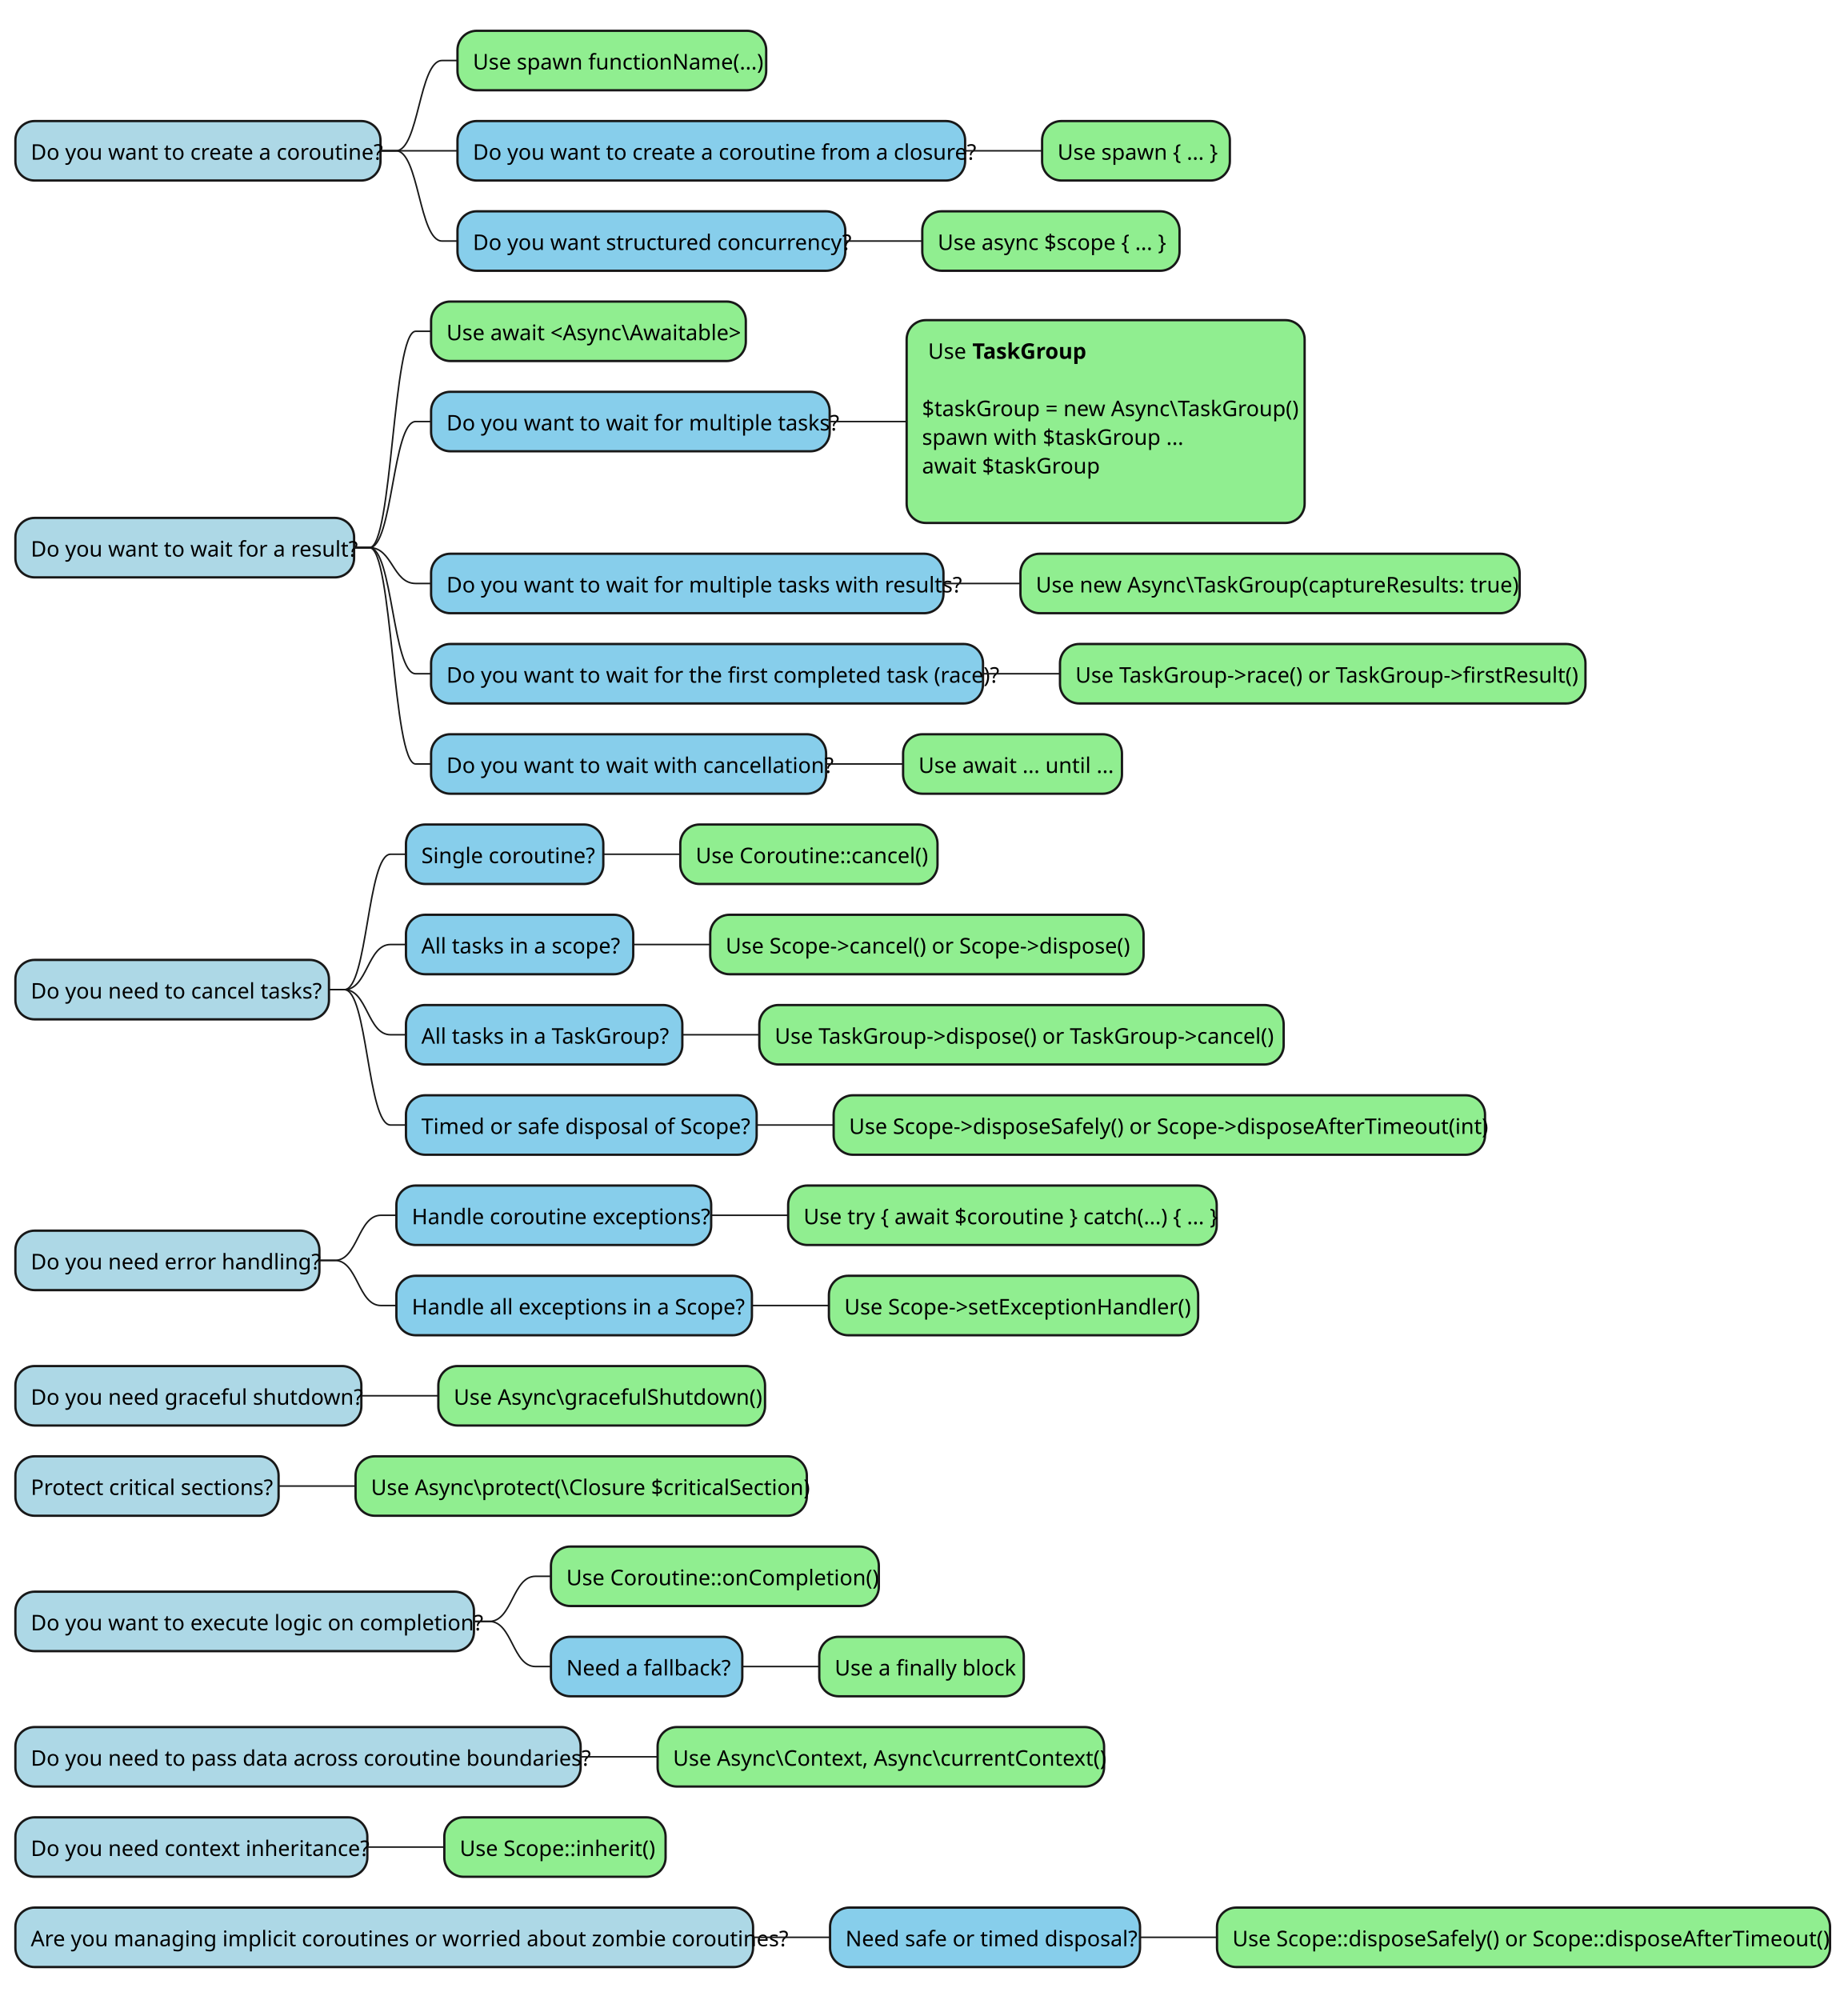
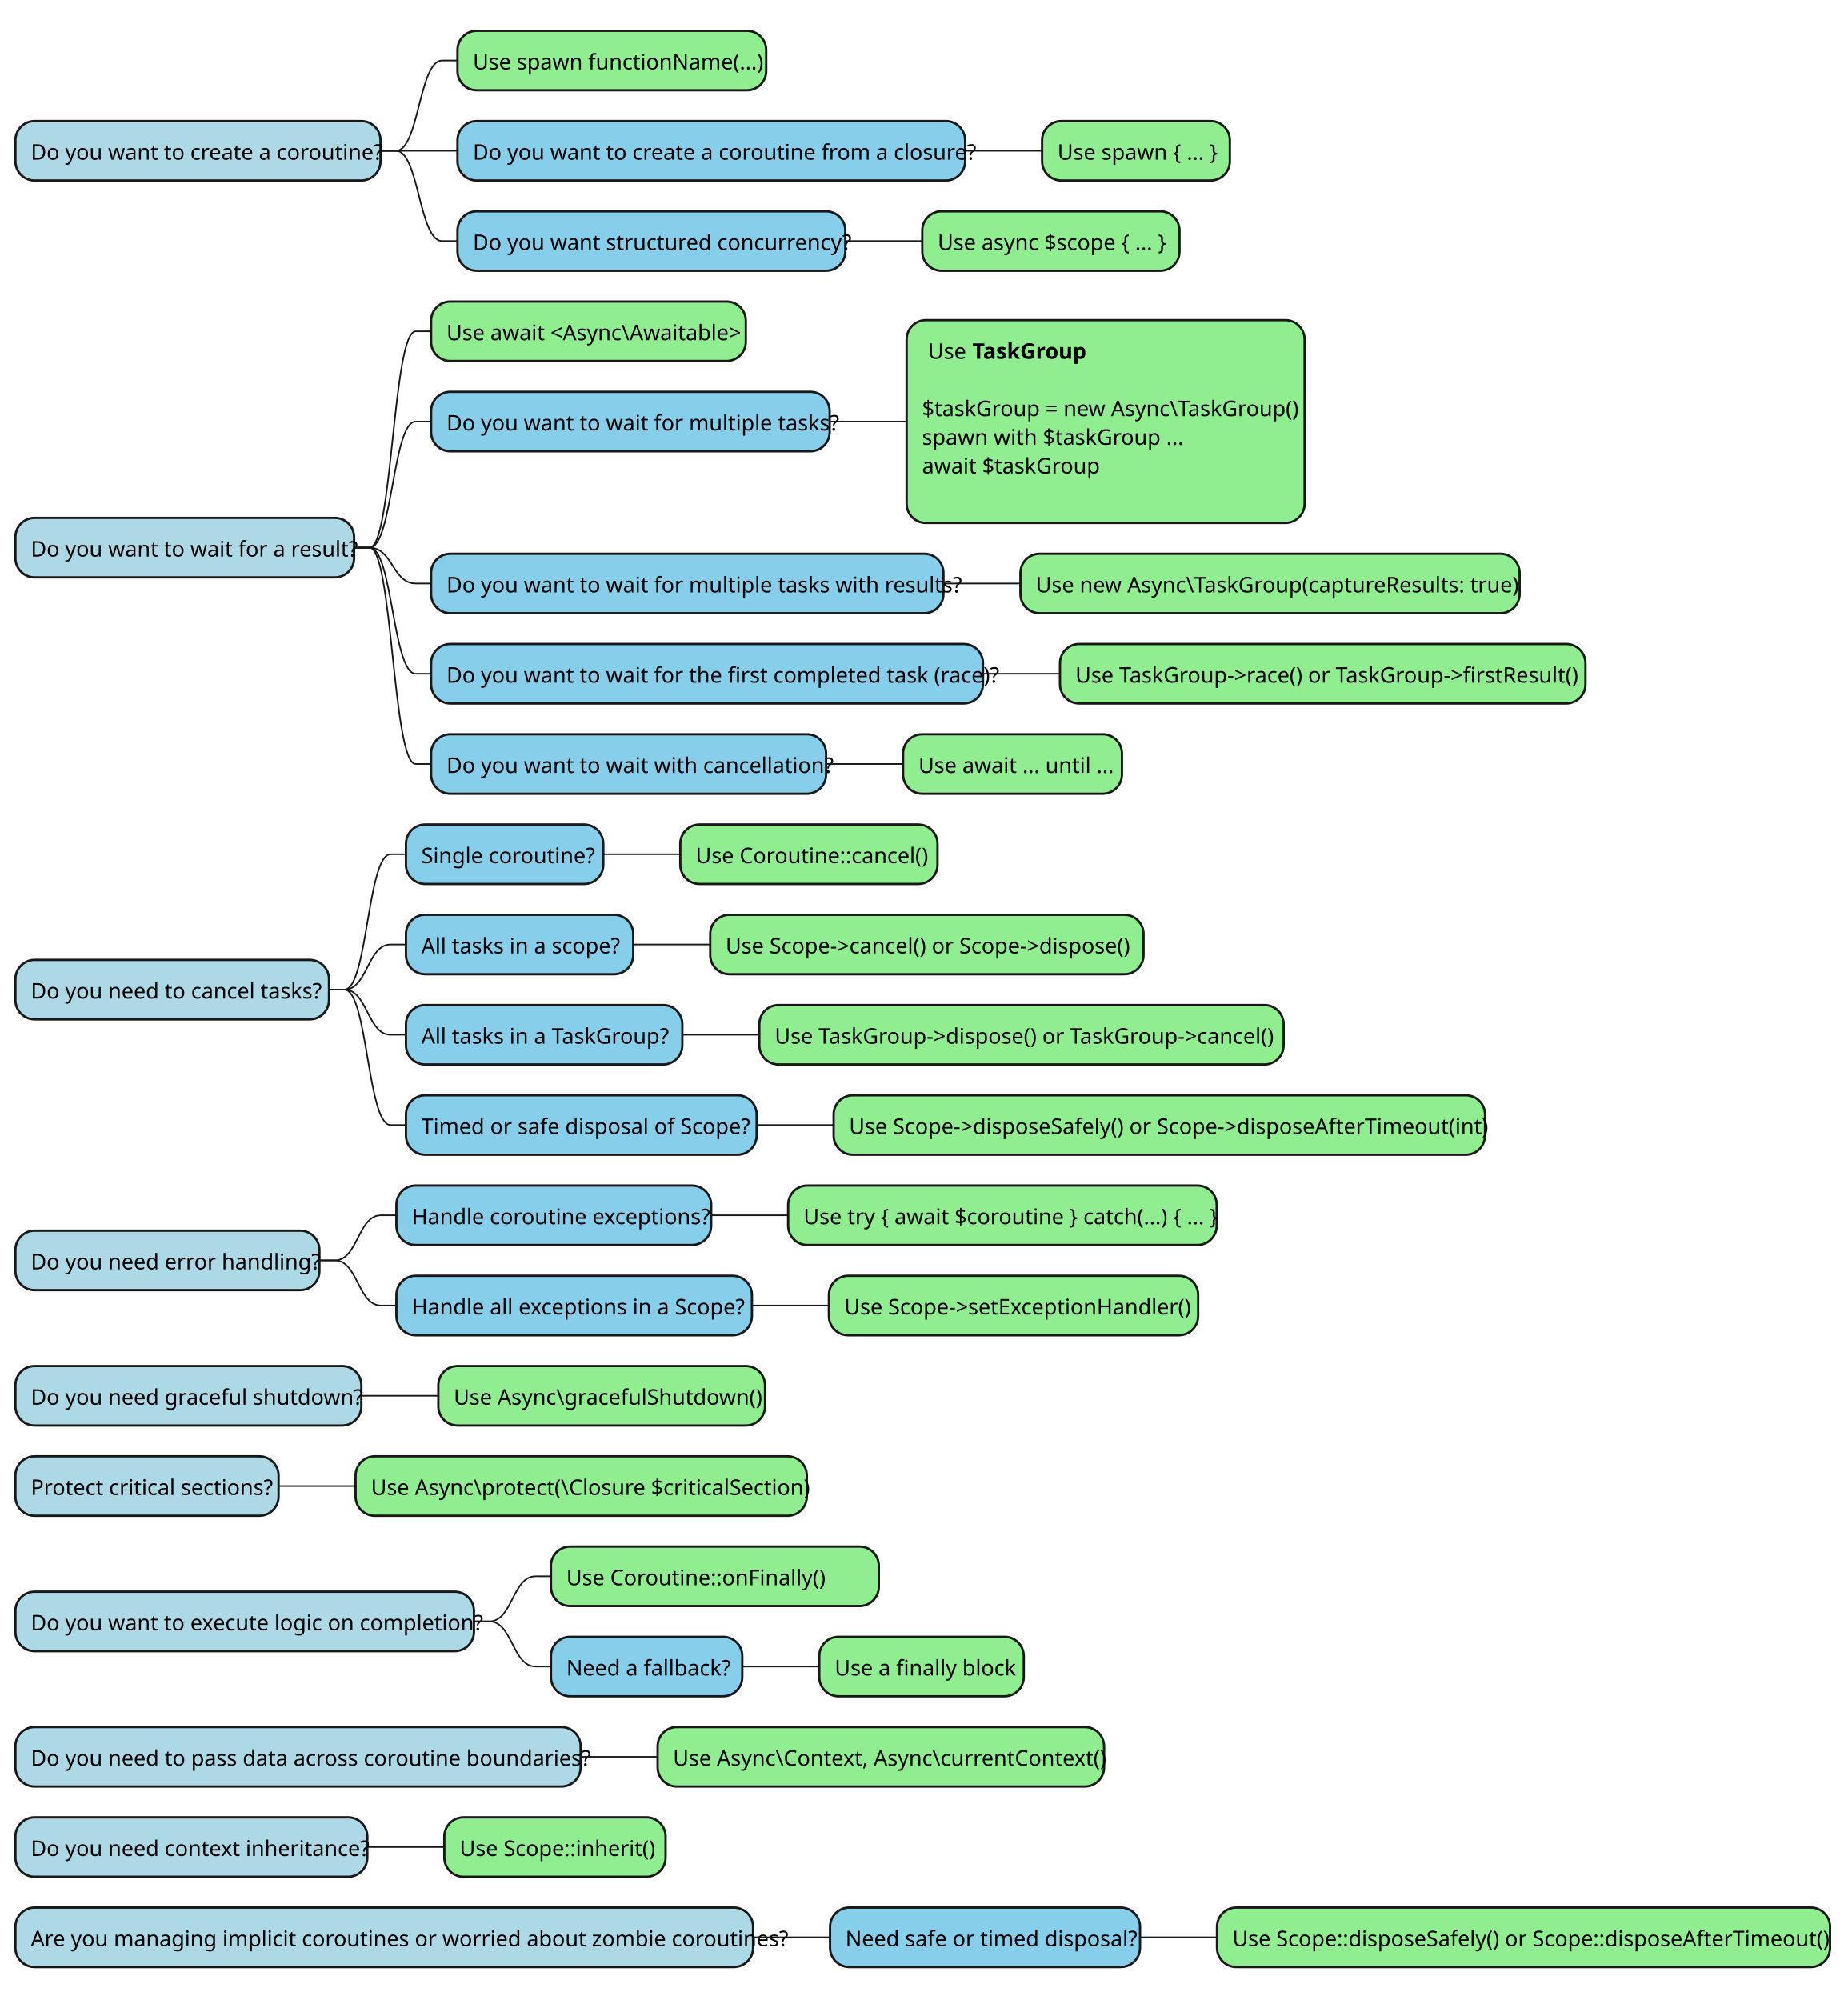
<svg xmlns="http://www.w3.org/2000/svg" contentStyleType="text/css" height="1299px" preserveAspectRatio="none" style="width:1200px;height:1299px;background:#FFFFFF;" version="1.1" viewBox="0 0 1200 1299" width="1200px" zoomAndPan="magnify">
  <defs />
  <g>
    <rect fill="#ADD8E6" height="38.621" rx="12.5" ry="12.5" style="stroke:#181818;stroke-width:1.5;" width="237.13" x="10" y="78.621" />
    <text fill="#000000" font-family="sans-serif" font-size="14" lengthAdjust="spacing" textLength="217.13" x="20" y="103.728">Do you want to create a coroutine?</text>
    <rect fill="#90EE90" height="38.621" rx="12.5" ry="12.5" style="stroke:#181818;stroke-width:1.5;" width="200.517" x="297.13" y="20" />
    <text fill="#000000" font-family="sans-serif" font-size="14" lengthAdjust="spacing" textLength="180.517" x="307.13" y="45.107">Use spawn functionName(...)</text>
    <path d="M247.13,97.932 L257.13,97.932 C272.13,97.932 272.13,39.31 287.13,39.31 L297.13,39.31 " fill="none" style="stroke:#181818;stroke-width:1.0;" />
    <rect fill="#87CEEB" height="38.621" rx="12.5" ry="12.5" style="stroke:#181818;stroke-width:1.5;" width="329.716" x="297.13" y="78.621" />
    <text fill="#000000" font-family="sans-serif" font-size="14" lengthAdjust="spacing" textLength="309.716" x="307.13" y="103.728">Do you want to create a coroutine from a closure?</text>
    <rect fill="#90EE90" height="38.621" rx="12.5" ry="12.5" style="stroke:#181818;stroke-width:1.5;" width="121.944" x="676.846" y="78.621" />
    <text fill="#000000" font-family="sans-serif" font-size="14" lengthAdjust="spacing" textLength="101.944" x="686.846" y="103.728">Use spawn { ... }</text>
    <path d="M626.846,97.932 L636.846,97.932 C651.846,97.932 651.846,97.932 666.846,97.932 L676.846,97.932 " fill="none" style="stroke:#181818;stroke-width:1.0;" />
    <path d="M247.13,97.932 L257.13,97.932 C272.13,97.932 272.13,97.932 287.13,97.932 L297.13,97.932 " fill="none" style="stroke:#181818;stroke-width:1.0;" />
    <rect fill="#87CEEB" height="38.621" rx="12.5" ry="12.5" style="stroke:#181818;stroke-width:1.5;" width="251.889" x="297.13" y="137.242" />
    <text fill="#000000" font-family="sans-serif" font-size="14" lengthAdjust="spacing" textLength="231.889" x="307.13" y="162.35">Do you want structured concurrency?</text>
    <rect fill="#90EE90" height="38.621" rx="12.5" ry="12.5" style="stroke:#181818;stroke-width:1.5;" width="167.082" x="599.019" y="137.242" />
    <text fill="#000000" font-family="sans-serif" font-size="14" lengthAdjust="spacing" textLength="147.082" x="609.019" y="162.35">Use async $scope { ... }</text>
    <path d="M549.019,156.553 L559.019,156.553 C574.019,156.553 574.019,156.553 589.019,156.553 L599.019,156.553 " fill="none" style="stroke:#181818;stroke-width:1.0;" />
    <path d="M247.13,97.932 L257.13,97.932 C272.13,97.932 272.13,156.553 287.13,156.553 L297.13,156.553 " fill="none" style="stroke:#181818;stroke-width:1.0;" />
    <rect fill="#ADD8E6" height="38.621" rx="12.5" ry="12.5" style="stroke:#181818;stroke-width:1.5;" width="219.985" x="10" y="336.382" />
    <text fill="#000000" font-family="sans-serif" font-size="14" lengthAdjust="spacing" textLength="199.985" x="20" y="361.489">Do you want to wait for a result?</text>
    <rect fill="#90EE90" height="38.621" rx="12.5" ry="12.5" style="stroke:#181818;stroke-width:1.5;" width="204.427" x="279.985" y="195.863" />
    <text fill="#000000" font-family="sans-serif" font-size="14" lengthAdjust="spacing" textLength="184.427" x="289.985" y="220.971">Use await &lt;Async\Awaitable&gt;</text>
    <path d="M229.985,355.692 L239.985,355.692 C254.985,355.692 254.985,215.174 269.985,215.174 L279.985,215.174 " fill="none" style="stroke:#181818;stroke-width:1.0;" />
    <rect fill="#87CEEB" height="38.621" rx="12.5" ry="12.5" style="stroke:#181818;stroke-width:1.5;" width="258.882" x="279.985" y="254.484" />
    <text fill="#000000" font-family="sans-serif" font-size="14" lengthAdjust="spacing" textLength="238.882" x="289.985" y="279.592">Do you want to wait for multiple tasks?</text>
    <rect fill="#90EE90" height="131.727" rx="12.5" ry="12.5" style="stroke:#181818;stroke-width:1.5;" width="258.485" x="588.867" y="207.932" />
    <text fill="#000000" font-family="sans-serif" font-size="14" lengthAdjust="spacing" textLength="24.896" x="602.757" y="233.039">Use</text>
    <text fill="#000000" font-family="sans-serif" font-size="14" font-weight="bold" lengthAdjust="spacing" textLength="73.903" x="631.543" y="233.039">TaskGroup</text>
    <text fill="#000000" font-family="sans-serif" font-size="14" lengthAdjust="spacing" textLength="3.89" x="598.867" y="251.66"> </text>
    <text fill="#000000" font-family="sans-serif" font-size="14" lengthAdjust="spacing" textLength="238.485" x="598.867" y="270.281">$taskGroup = new Async\TaskGroup()</text>
    <text fill="#000000" font-family="sans-serif" font-size="14" lengthAdjust="spacing" textLength="161.075" x="598.867" y="288.902">spawn with $taskGroup ...</text>
    <text fill="#000000" font-family="sans-serif" font-size="14" lengthAdjust="spacing" textLength="108.944" x="598.867" y="307.523">await $taskGroup</text>
    <text fill="#000000" font-family="sans-serif" font-size="14" lengthAdjust="spacing" textLength="3.89" x="598.867" y="326.144"> </text>
    <path d="M538.867,273.795 L548.867,273.795 C563.867,273.795 563.867,273.795 578.867,273.795 L588.867,273.795 " fill="none" style="stroke:#181818;stroke-width:1.0;" />
    <path d="M229.985,355.692 L239.985,355.692 C254.985,355.692 254.985,273.795 269.985,273.795 L279.985,273.795 " fill="none" style="stroke:#181818;stroke-width:1.0;" />
    <rect fill="#87CEEB" height="38.621" rx="12.5" ry="12.5" style="stroke:#181818;stroke-width:1.5;" width="332.792" x="279.985" y="359.658" />
    <text fill="#000000" font-family="sans-serif" font-size="14" lengthAdjust="spacing" textLength="312.792" x="289.985" y="384.766">Do you want to wait for multiple tasks with results?</text>
    <rect fill="#90EE90" height="38.621" rx="12.5" ry="12.5" style="stroke:#181818;stroke-width:1.5;" width="324.227" x="662.777" y="359.658" />
    <text fill="#000000" font-family="sans-serif" font-size="14" lengthAdjust="spacing" textLength="304.227" x="672.777" y="384.766">Use new Async\TaskGroup(captureResults: true)</text>
    <path d="M612.777,378.969 L622.777,378.969 C637.777,378.969 637.777,378.969 652.777,378.969 L662.777,378.969 " fill="none" style="stroke:#181818;stroke-width:1.0;" />
    <path d="M229.985,355.692 L239.985,355.692 C254.985,355.692 254.985,378.969 269.985,378.969 L279.985,378.969 " fill="none" style="stroke:#181818;stroke-width:1.0;" />
    <rect fill="#87CEEB" height="38.621" rx="12.5" ry="12.5" style="stroke:#181818;stroke-width:1.5;" width="358.475" x="279.985" y="418.279" />
    <text fill="#000000" font-family="sans-serif" font-size="14" lengthAdjust="spacing" textLength="338.475" x="289.985" y="443.387">Do you want to wait for the first completed task (race)?</text>
    <rect fill="#90EE90" height="38.621" rx="12.5" ry="12.5" style="stroke:#181818;stroke-width:1.5;" width="341.303" x="688.46" y="418.279" />
    <text fill="#000000" font-family="sans-serif" font-size="14" lengthAdjust="spacing" textLength="321.303" x="698.46" y="443.387">Use TaskGroup-&gt;race() or TaskGroup-&gt;firstResult()</text>
    <path d="M638.46,437.59 L648.46,437.59 C663.46,437.59 663.46,437.59 678.46,437.59 L688.46,437.59 " fill="none" style="stroke:#181818;stroke-width:1.0;" />
    <path d="M229.985,355.692 L239.985,355.692 C254.985,355.692 254.985,437.59 269.985,437.59 L279.985,437.59 " fill="none" style="stroke:#181818;stroke-width:1.0;" />
    <rect fill="#87CEEB" height="38.621" rx="12.5" ry="12.5" style="stroke:#181818;stroke-width:1.5;" width="256.571" x="279.985" y="476.9" />
    <text fill="#000000" font-family="sans-serif" font-size="14" lengthAdjust="spacing" textLength="236.571" x="289.985" y="502.008">Do you want to wait with cancellation?</text>
    <rect fill="#90EE90" height="38.621" rx="12.5" ry="12.5" style="stroke:#181818;stroke-width:1.5;" width="142.158" x="586.557" y="476.9" />
    <text fill="#000000" font-family="sans-serif" font-size="14" lengthAdjust="spacing" textLength="122.158" x="596.557" y="502.008">Use await ... until ...</text>
    <path d="M536.557,496.211 L546.557,496.211 C561.557,496.211 561.557,496.211 576.557,496.211 L586.557,496.211 " fill="none" style="stroke:#181818;stroke-width:1.0;" />
    <path d="M229.985,355.692 L239.985,355.692 C254.985,355.692 254.985,496.211 269.985,496.211 L279.985,496.211 " fill="none" style="stroke:#181818;stroke-width:1.0;" />
    <rect fill="#ADD8E6" height="38.621" rx="12.5" ry="12.5" style="stroke:#181818;stroke-width:1.5;" width="203.668" x="10" y="623.453" />
    <text fill="#000000" font-family="sans-serif" font-size="14" lengthAdjust="spacing" textLength="183.668" x="20" y="648.561">Do you need to cancel tasks?</text>
    <rect fill="#87CEEB" height="38.621" rx="12.5" ry="12.5" style="stroke:#181818;stroke-width:1.5;" width="128.185" x="263.668" y="535.521" />
    <text fill="#000000" font-family="sans-serif" font-size="14" lengthAdjust="spacing" textLength="108.186" x="273.668" y="560.629">Single coroutine?</text>
    <rect fill="#90EE90" height="38.621" rx="12.5" ry="12.5" style="stroke:#181818;stroke-width:1.5;" width="167.061" x="441.853" y="535.521" />
    <text fill="#000000" font-family="sans-serif" font-size="14" lengthAdjust="spacing" textLength="147.061" x="451.853" y="560.629">Use Coroutine::cancel()</text>
    <path d="M391.853,554.832 L401.853,554.832 C416.853,554.832 416.853,554.832 431.853,554.832 L441.853,554.832 " fill="none" style="stroke:#181818;stroke-width:1.0;" />
    <path d="M213.668,642.764 L223.668,642.764 C238.668,642.764 238.668,554.832 253.668,554.832 L263.668,554.832 " fill="none" style="stroke:#181818;stroke-width:1.0;" />
    <rect fill="#87CEEB" height="38.621" rx="12.5" ry="12.5" style="stroke:#181818;stroke-width:1.5;" width="147.62" x="263.668" y="594.143" />
    <text fill="#000000" font-family="sans-serif" font-size="14" lengthAdjust="spacing" textLength="127.62" x="273.668" y="619.25">All tasks in a scope?</text>
    <rect fill="#90EE90" height="38.621" rx="12.5" ry="12.5" style="stroke:#181818;stroke-width:1.5;" width="281.454" x="461.288" y="594.143" />
    <text fill="#000000" font-family="sans-serif" font-size="14" lengthAdjust="spacing" textLength="261.454" x="471.288" y="619.25">Use Scope-&gt;cancel() or Scope-&gt;dispose()</text>
    <path d="M411.288,613.453 L421.288,613.453 C436.288,613.453 436.288,613.453 451.288,613.453 L461.288,613.453 " fill="none" style="stroke:#181818;stroke-width:1.0;" />
    <path d="M213.668,642.764 L223.668,642.764 C238.668,642.764 238.668,613.453 253.668,613.453 L263.668,613.453 " fill="none" style="stroke:#181818;stroke-width:1.0;" />
    <rect fill="#87CEEB" height="38.621" rx="12.5" ry="12.5" style="stroke:#181818;stroke-width:1.5;" width="179.51" x="263.668" y="652.764" />
    <text fill="#000000" font-family="sans-serif" font-size="14" lengthAdjust="spacing" textLength="159.51" x="273.668" y="677.871">All tasks in a TaskGroup?</text>
    <rect fill="#90EE90" height="38.621" rx="12.5" ry="12.5" style="stroke:#181818;stroke-width:1.5;" width="340.558" x="493.178" y="652.764" />
    <text fill="#000000" font-family="sans-serif" font-size="14" lengthAdjust="spacing" textLength="320.558" x="503.178" y="677.871">Use TaskGroup-&gt;dispose() or TaskGroup-&gt;cancel()</text>
    <path d="M443.178,672.074 L453.178,672.074 C468.178,672.074 468.178,672.074 483.178,672.074 L493.178,672.074 " fill="none" style="stroke:#181818;stroke-width:1.0;" />
    <path d="M213.668,642.764 L223.668,642.764 C238.668,642.764 238.668,672.074 253.668,672.074 L263.668,672.074 " fill="none" style="stroke:#181818;stroke-width:1.0;" />
    <rect fill="#87CEEB" height="38.621" rx="12.5" ry="12.5" style="stroke:#181818;stroke-width:1.5;" width="227.778" x="263.668" y="711.385" />
    <text fill="#000000" font-family="sans-serif" font-size="14" lengthAdjust="spacing" textLength="207.778" x="273.668" y="736.492">Timed or safe disposal of Scope?</text>
    <rect fill="#90EE90" height="38.621" rx="12.5" ry="12.5" style="stroke:#181818;stroke-width:1.5;" width="423.074" x="541.446" y="711.385" />
    <text fill="#000000" font-family="sans-serif" font-size="14" lengthAdjust="spacing" textLength="403.074" x="551.446" y="736.492">Use Scope-&gt;disposeSafely() or Scope-&gt;disposeAfterTimeout(int)</text>
    <path d="M491.446,730.695 L501.446,730.695 C516.446,730.695 516.446,730.695 531.446,730.695 L541.446,730.695 " fill="none" style="stroke:#181818;stroke-width:1.0;" />
    <path d="M213.668,642.764 L223.668,642.764 C238.668,642.764 238.668,730.695 253.668,730.695 L263.668,730.695 " fill="none" style="stroke:#181818;stroke-width:1.0;" />
    <rect fill="#ADD8E6" height="38.621" rx="12.5" ry="12.5" style="stroke:#181818;stroke-width:1.5;" width="197.454" x="10" y="799.316" />
    <text fill="#000000" font-family="sans-serif" font-size="14" lengthAdjust="spacing" textLength="177.454" x="20" y="824.424">Do you need error handling?</text>
    <rect fill="#87CEEB" height="38.621" rx="12.5" ry="12.5" style="stroke:#181818;stroke-width:1.5;" width="204.454" x="257.454" y="770.006" />
    <text fill="#000000" font-family="sans-serif" font-size="14" lengthAdjust="spacing" textLength="184.454" x="267.454" y="795.113">Handle coroutine exceptions?</text>
    <rect fill="#90EE90" height="38.621" rx="12.5" ry="12.5" style="stroke:#181818;stroke-width:1.5;" width="278.344" x="511.908" y="770.006" />
    <text fill="#000000" font-family="sans-serif" font-size="14" lengthAdjust="spacing" textLength="258.344" x="521.908" y="795.113">Use try { await $coroutine } catch(...) { ... }</text>
    <path d="M461.908,789.316 L471.908,789.316 C486.908,789.316 486.908,789.316 501.908,789.316 L511.908,789.316 " fill="none" style="stroke:#181818;stroke-width:1.0;" />
    <path d="M207.454,818.627 L217.454,818.627 C232.454,818.627 232.454,789.316 247.454,789.316 L257.454,789.316 " fill="none" style="stroke:#181818;stroke-width:1.0;" />
    <rect fill="#87CEEB" height="38.621" rx="12.5" ry="12.5" style="stroke:#181818;stroke-width:1.5;" width="230.916" x="257.454" y="828.627" />
    <text fill="#000000" font-family="sans-serif" font-size="14" lengthAdjust="spacing" textLength="210.916" x="267.454" y="853.734">Handle all exceptions in a Scope?</text>
    <rect fill="#90EE90" height="38.621" rx="12.5" ry="12.5" style="stroke:#181818;stroke-width:1.5;" width="239.83" x="538.37" y="828.627" />
    <text fill="#000000" font-family="sans-serif" font-size="14" lengthAdjust="spacing" textLength="219.83" x="548.37" y="853.734">Use Scope-&gt;setExceptionHandler()</text>
    <path d="M488.37,847.938 L498.37,847.938 C513.37,847.938 513.37,847.938 528.37,847.938 L538.37,847.938 " fill="none" style="stroke:#181818;stroke-width:1.0;" />
    <path d="M207.454,818.627 L217.454,818.627 C232.454,818.627 232.454,847.938 247.454,847.938 L257.454,847.938 " fill="none" style="stroke:#181818;stroke-width:1.0;" />
    <rect fill="#ADD8E6" height="38.621" rx="12.5" ry="12.5" style="stroke:#181818;stroke-width:1.5;" width="224.695" x="10" y="887.248" />
    <text fill="#000000" font-family="sans-serif" font-size="14" lengthAdjust="spacing" textLength="204.695" x="20" y="912.356">Do you need graceful shutdown?</text>
    <rect fill="#90EE90" height="38.621" rx="12.5" ry="12.5" style="stroke:#181818;stroke-width:1.5;" width="212.199" x="284.695" y="887.248" />
    <text fill="#000000" font-family="sans-serif" font-size="14" lengthAdjust="spacing" textLength="192.199" x="294.695" y="912.356">Use Async\gracefulShutdown()</text>
    <path d="M234.695,906.559 L244.695,906.559 C259.695,906.559 259.695,906.559 274.695,906.559 L284.695,906.559 " fill="none" style="stroke:#181818;stroke-width:1.0;" />
    <rect fill="#ADD8E6" height="38.621" rx="12.5" ry="12.5" style="stroke:#181818;stroke-width:1.5;" width="170.944" x="10" y="945.869" />
    <text fill="#000000" font-family="sans-serif" font-size="14" lengthAdjust="spacing" textLength="150.944" x="20" y="970.977">Protect critical sections?</text>
    <rect fill="#90EE90" height="38.621" rx="12.5" ry="12.5" style="stroke:#181818;stroke-width:1.5;" width="293.096" x="230.944" y="945.869" />
    <text fill="#000000" font-family="sans-serif" font-size="14" lengthAdjust="spacing" textLength="273.096" x="240.944" y="970.977">Use Async\protect(\Closure $criticalSection)</text>
    <path d="M180.944,965.18 L190.944,965.18 C205.944,965.18 205.944,965.18 220.944,965.18 L230.944,965.18 " fill="none" style="stroke:#181818;stroke-width:1.0;" />
    <rect fill="#ADD8E6" height="38.621" rx="12.5" ry="12.5" style="stroke:#181818;stroke-width:1.5;" width="297.833" x="10" y="1033.801" />
    <text fill="#000000" font-family="sans-serif" font-size="14" lengthAdjust="spacing" textLength="277.833" x="20" y="1058.908">Do you want to execute logic on completion?</text>
    <rect fill="#90EE90" height="38.621" rx="12.5" ry="12.5" style="stroke:#181818;stroke-width:1.5;" width="212.978" x="357.833" y="1004.49" />
-     <text fill="#000000" font-family="sans-serif" font-size="14" lengthAdjust="spacing" textLength="192.978" x="367.833" y="1029.598">Use Coroutine::onCompletion()</text>
+     <text fill="#000000" font-family="sans-serif" font-size="14" lengthAdjust="spacing" textLength="192.978" x="367.833" y="1029.598">Use Coroutine::onFinally()</text>
    <path d="M307.833,1053.111 L317.833,1053.111 C332.833,1053.111 332.833,1023.801 347.833,1023.801 L357.833,1023.801 " fill="none" style="stroke:#181818;stroke-width:1.0;" />
    <rect fill="#87CEEB" height="38.621" rx="12.5" ry="12.5" style="stroke:#181818;stroke-width:1.5;" width="124.289" x="357.833" y="1063.111" />
    <text fill="#000000" font-family="sans-serif" font-size="14" lengthAdjust="spacing" textLength="104.289" x="367.833" y="1088.219">Need a fallback?</text>
    <rect fill="#90EE90" height="38.621" rx="12.5" ry="12.5" style="stroke:#181818;stroke-width:1.5;" width="132.827" x="532.122" y="1063.111" />
    <text fill="#000000" font-family="sans-serif" font-size="14" lengthAdjust="spacing" textLength="112.827" x="542.122" y="1088.219">Use a finally block</text>
    <path d="M482.122,1082.422 L492.122,1082.422 C507.122,1082.422 507.122,1082.422 522.122,1082.422 L532.122,1082.422 " fill="none" style="stroke:#181818;stroke-width:1.0;" />
    <path d="M307.833,1053.111 L317.833,1053.111 C332.833,1053.111 332.833,1082.422 347.833,1082.422 L357.833,1082.422 " fill="none" style="stroke:#181818;stroke-width:1.0;" />
    <rect fill="#ADD8E6" height="38.621" rx="12.5" ry="12.5" style="stroke:#181818;stroke-width:1.5;" width="367.115" x="10" y="1121.732" />
    <text fill="#000000" font-family="sans-serif" font-size="14" lengthAdjust="spacing" textLength="347.115" x="20" y="1146.84">Do you need to pass data across coroutine boundaries?</text>
    <rect fill="#90EE90" height="38.621" rx="12.5" ry="12.5" style="stroke:#181818;stroke-width:1.5;" width="289.985" x="427.115" y="1121.732" />
    <text fill="#000000" font-family="sans-serif" font-size="14" lengthAdjust="spacing" textLength="269.985" x="437.115" y="1146.84">Use Async\Context, Async\currentContext()</text>
    <path d="M377.115,1141.043 L387.115,1141.043 C402.115,1141.043 402.115,1141.043 417.115,1141.043 L427.115,1141.043 " fill="none" style="stroke:#181818;stroke-width:1.0;" />
    <rect fill="#ADD8E6" height="38.621" rx="12.5" ry="12.5" style="stroke:#181818;stroke-width:1.5;" width="228.585" x="10" y="1180.353" />
    <text fill="#000000" font-family="sans-serif" font-size="14" lengthAdjust="spacing" textLength="208.585" x="20" y="1205.461">Do you need context inheritance?</text>
    <rect fill="#90EE90" height="38.621" rx="12.5" ry="12.5" style="stroke:#181818;stroke-width:1.5;" width="143.717" x="288.585" y="1180.353" />
    <text fill="#000000" font-family="sans-serif" font-size="14" lengthAdjust="spacing" textLength="123.717" x="298.585" y="1205.461">Use Scope::inherit()</text>
    <path d="M238.585,1199.664 L248.585,1199.664 C263.585,1199.664 263.585,1199.664 278.585,1199.664 L288.585,1199.664 " fill="none" style="stroke:#181818;stroke-width:1.0;" />
    <rect fill="#ADD8E6" height="38.621" rx="12.5" ry="12.5" style="stroke:#181818;stroke-width:1.5;" width="479.122" x="10" y="1238.975" />
    <text fill="#000000" font-family="sans-serif" font-size="14" lengthAdjust="spacing" textLength="459.122" x="20" y="1264.082">Are you managing implicit coroutines or worried about zombie coroutines?</text>
    <rect fill="#87CEEB" height="38.621" rx="12.5" ry="12.5" style="stroke:#181818;stroke-width:1.5;" width="201.323" x="539.122" y="1238.975" />
    <text fill="#000000" font-family="sans-serif" font-size="14" lengthAdjust="spacing" textLength="181.323" x="549.122" y="1264.082">Need safe or timed disposal?</text>
    <rect fill="#90EE90" height="38.621" rx="12.5" ry="12.5" style="stroke:#181818;stroke-width:1.5;" width="398.171" x="790.445" y="1238.975" />
    <text fill="#000000" font-family="sans-serif" font-size="14" lengthAdjust="spacing" textLength="378.171" x="800.445" y="1264.082">Use Scope::disposeSafely() or Scope::disposeAfterTimeout()</text>
    <path d="M740.445,1258.285 L750.445,1258.285 C765.445,1258.285 765.445,1258.285 780.445,1258.285 L790.445,1258.285 " fill="none" style="stroke:#181818;stroke-width:1.0;" />
    <path d="M489.122,1258.285 L499.122,1258.285 C514.122,1258.285 514.122,1258.285 529.122,1258.285 L539.122,1258.285 " fill="none" style="stroke:#181818;stroke-width:1.0;" />
  </g>
</svg>
